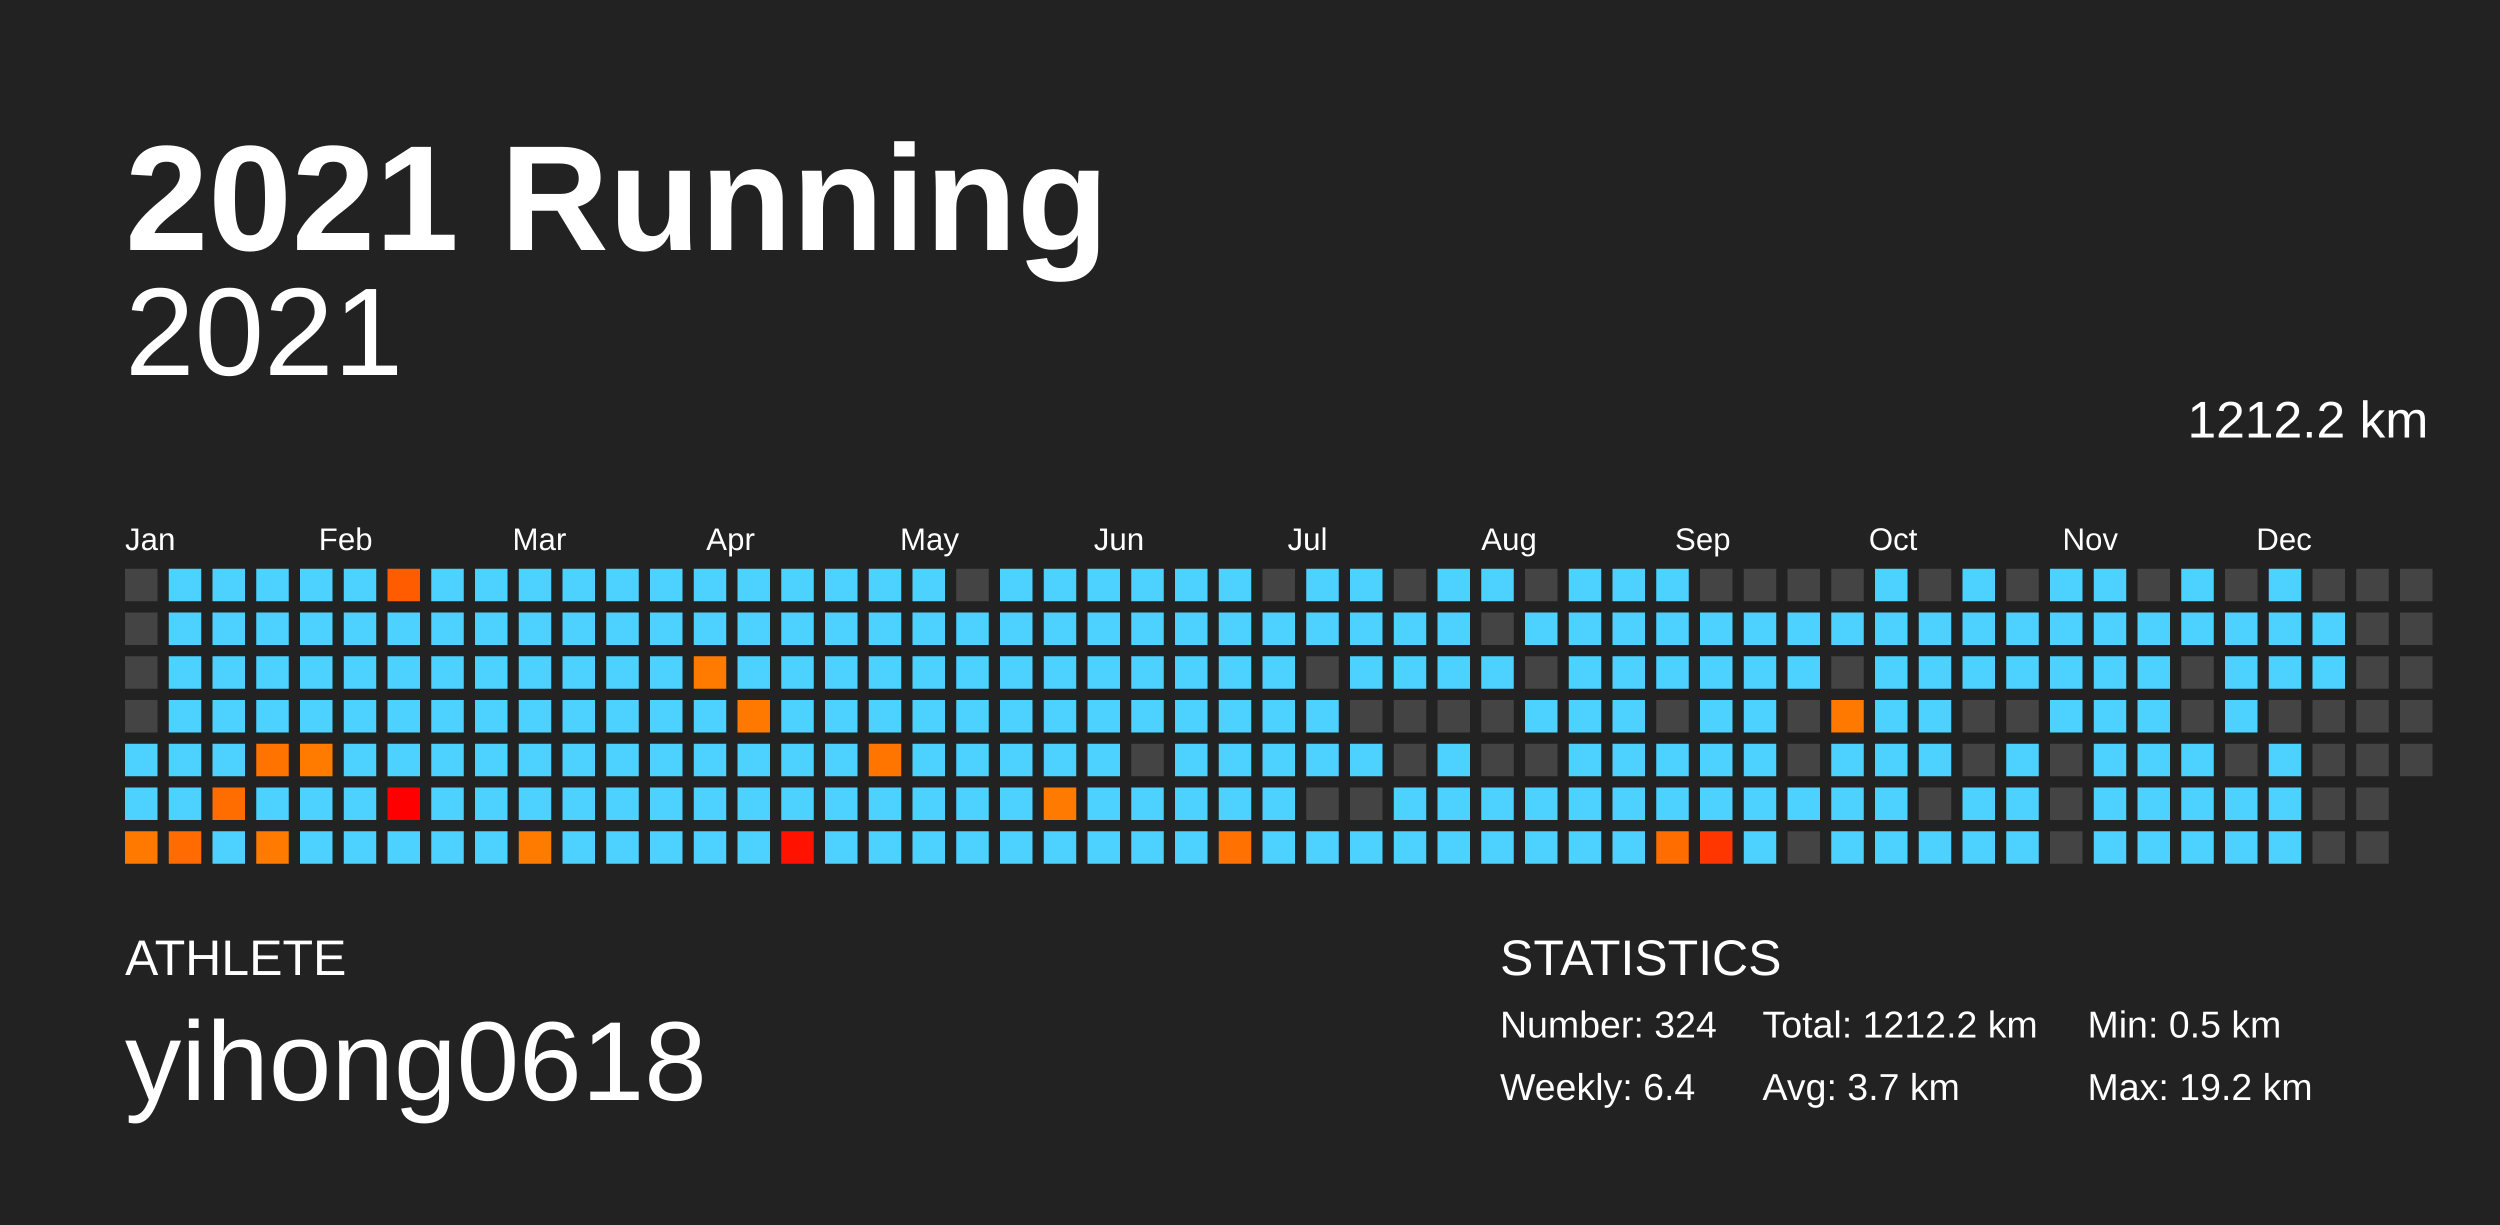
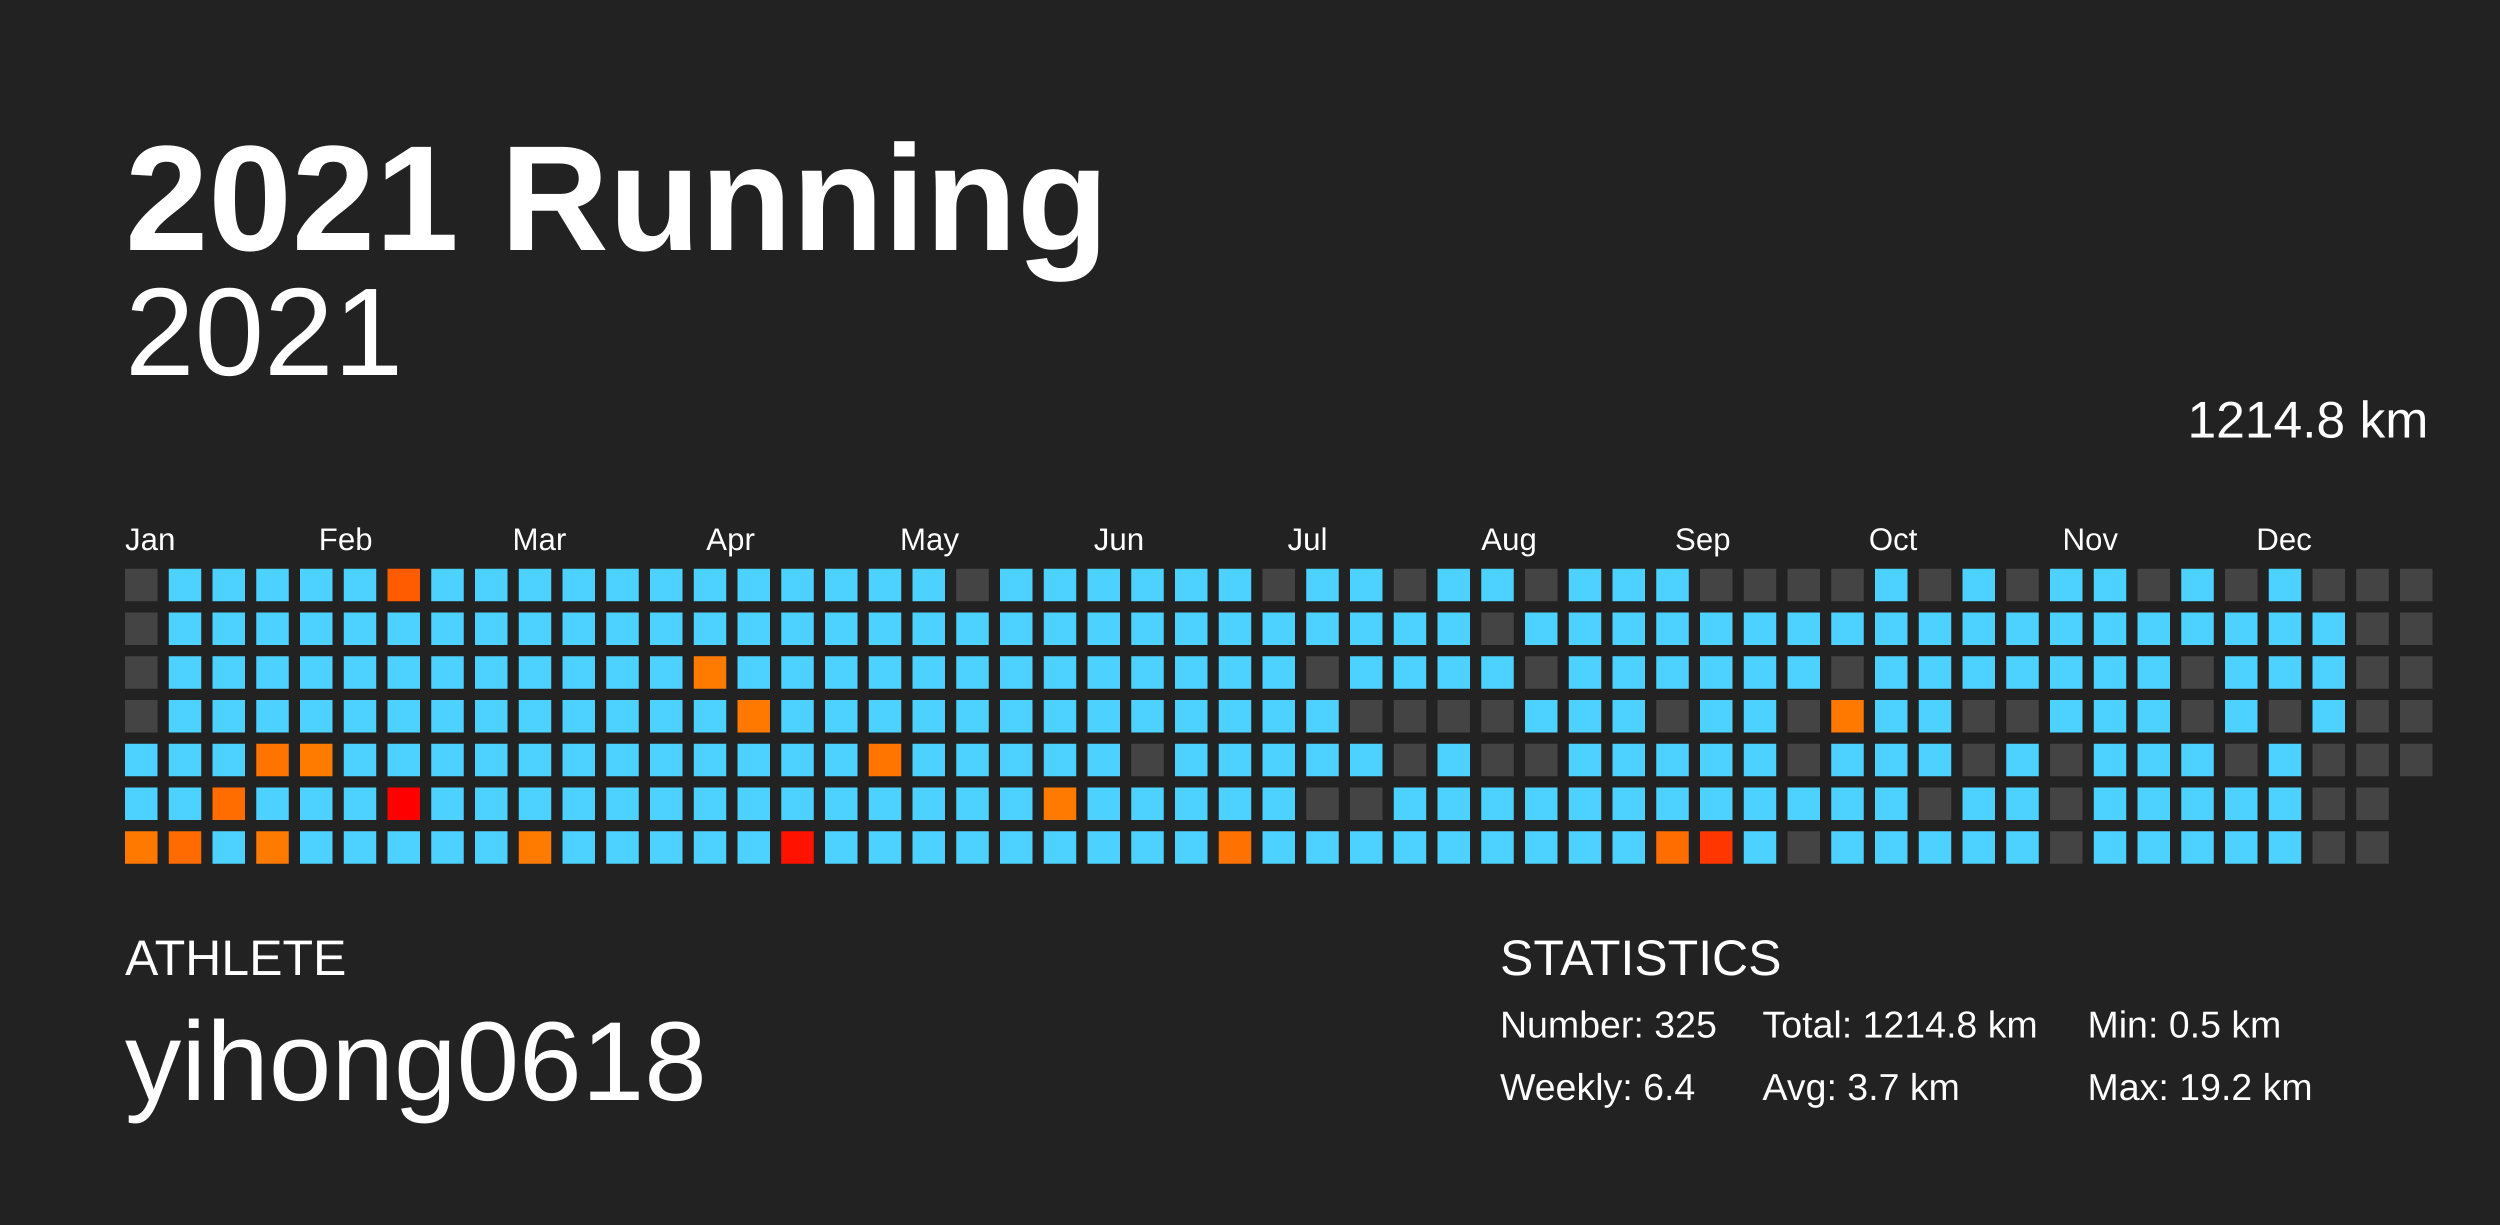
<svg xmlns="http://www.w3.org/2000/svg" baseProfile="full" height="98mm" version="1.1" viewBox="0,0,200,98" width="200mm">
  <defs />
  <rect fill="#222222" height="98" width="200" x="0" y="0" />
  <text fill="#FFFFFF" style="font-size:12px; font-family:Arial; font-weight:bold;" x="10" y="20">2021 Running</text>
  <text fill="#FFFFFF" style="font-size:4px; font-family:Arial" x="10" y="78">ATHLETE</text>
  <text fill="#FFFFFF" style="font-size:9px; font-family:Arial" x="10" y="88">yihong0618</text>
  <text fill="#FFFFFF" style="font-size:4px; font-family:Arial" x="120" y="78">STATISTICS</text>
-   <text fill="#FFFFFF" style="font-size:3px; font-family:Arial" x="120" y="83">Number: 324</text>
+   <text fill="#FFFFFF" style="font-size:3px; font-family:Arial" x="120" y="83">Number: 325</text>
  <text fill="#FFFFFF" style="font-size:3px; font-family:Arial" x="120" y="88">Weekly: 6.4</text>
-   <text fill="#FFFFFF" style="font-size:3px; font-family:Arial" x="141" y="83">Total: 1212.2 km</text>
+   <text fill="#FFFFFF" style="font-size:3px; font-family:Arial" x="141" y="83">Total: 1214.8 km</text>
  <text fill="#FFFFFF" style="font-size:3px; font-family:Arial" x="141" y="88">Avg: 3.7 km</text>
  <text fill="#FFFFFF" style="font-size:3px; font-family:Arial" x="167" y="83">Min: 0.5 km</text>
  <text fill="#FFFFFF" style="font-size:3px; font-family:Arial" x="167" y="88">Max: 19.2 km</text>
  <text alignment-baseline="hanging" fill="#FFFFFF" style="font-size:10.0px; font-family:Arial;" x="10" y="30">2021</text>
-   <text alignment-baseline="hanging" fill="#FFFFFF" style="font-size:4.125px; font-family:Arial;" x="175" y="35">1212.2 km</text>
+   <text alignment-baseline="hanging" fill="#FFFFFF" style="font-size:4.125px; font-family:Arial;" x="175" y="35">1214.8 km</text>
  <text fill="#FFFFFF" style="font-size:2.5px; font-family:Arial" x="10.0" y="44">Jan</text>
  <text fill="#FFFFFF" style="font-size:2.5px; font-family:Arial" x="25.5" y="44">Feb</text>
  <text fill="#FFFFFF" style="font-size:2.5px; font-family:Arial" x="41.0" y="44">Mar</text>
  <text fill="#FFFFFF" style="font-size:2.5px; font-family:Arial" x="56.5" y="44">Apr</text>
  <text fill="#FFFFFF" style="font-size:2.5px; font-family:Arial" x="72.0" y="44">May</text>
  <text fill="#FFFFFF" style="font-size:2.5px; font-family:Arial" x="87.5" y="44">Jun</text>
  <text fill="#FFFFFF" style="font-size:2.5px; font-family:Arial" x="103.0" y="44">Jul</text>
  <text fill="#FFFFFF" style="font-size:2.5px; font-family:Arial" x="118.5" y="44">Aug</text>
  <text fill="#FFFFFF" style="font-size:2.5px; font-family:Arial" x="134.0" y="44">Sep</text>
  <text fill="#FFFFFF" style="font-size:2.5px; font-family:Arial" x="149.5" y="44">Oct</text>
  <text fill="#FFFFFF" style="font-size:2.5px; font-family:Arial" x="165.0" y="44">Nov</text>
  <text fill="#FFFFFF" style="font-size:2.5px; font-family:Arial" x="180.5" y="44">Dec</text>
  <rect fill="#444444" height="2.6" width="2.6" x="10.0" y="45.5" />
  <rect fill="#444444" height="2.6" width="2.6" x="10.0" y="49.0" />
  <rect fill="#444444" height="2.6" width="2.6" x="10.0" y="52.5" />
  <rect fill="#444444" height="2.6" width="2.6" x="10.0" y="56.0" />
  <rect fill="#4dd2ff" height="2.6" width="2.6" x="10.0" y="59.5" />
  <rect fill="#4dd2ff" height="2.6" width="2.6" x="10.0" y="63.0" />
  <rect fill="#ff7900" height="2.6" width="2.6" x="10.0" y="66.5" />
  <rect fill="#4dd2ff" height="2.6" width="2.6" x="13.5" y="45.5" />
  <rect fill="#4dd2ff" height="2.6" width="2.6" x="13.5" y="49.0" />
  <rect fill="#4dd2ff" height="2.6" width="2.6" x="13.5" y="52.5" />
  <rect fill="#4dd2ff" height="2.6" width="2.6" x="13.5" y="56.0" />
  <rect fill="#4dd2ff" height="2.6" width="2.6" x="13.5" y="59.5" />
  <rect fill="#4dd2ff" height="2.6" width="2.6" x="13.5" y="63.0" />
  <rect fill="#ff6b00" height="2.6" width="2.6" x="13.5" y="66.5" />
  <rect fill="#4dd2ff" height="2.6" width="2.6" x="17.0" y="45.5" />
  <rect fill="#4dd2ff" height="2.6" width="2.6" x="17.0" y="49.0" />
  <rect fill="#4dd2ff" height="2.6" width="2.6" x="17.0" y="52.5" />
  <rect fill="#4dd2ff" height="2.6" width="2.6" x="17.0" y="56.0" />
  <rect fill="#4dd2ff" height="2.6" width="2.6" x="17.0" y="59.5" />
  <rect fill="#ff6d00" height="2.6" width="2.6" x="17.0" y="63.0" />
  <rect fill="#4dd2ff" height="2.6" width="2.6" x="17.0" y="66.5" />
  <rect fill="#4dd2ff" height="2.6" width="2.6" x="20.5" y="45.5" />
  <rect fill="#4dd2ff" height="2.6" width="2.6" x="20.5" y="49.0" />
  <rect fill="#4dd2ff" height="2.6" width="2.6" x="20.5" y="52.5" />
  <rect fill="#4dd2ff" height="2.6" width="2.6" x="20.5" y="56.0" />
  <rect fill="#ff7300" height="2.6" width="2.6" x="20.5" y="59.5" />
  <rect fill="#4dd2ff" height="2.6" width="2.6" x="20.5" y="63.0" />
  <rect fill="#ff7a00" height="2.6" width="2.6" x="20.5" y="66.5" />
  <rect fill="#4dd2ff" height="2.6" width="2.6" x="24.0" y="45.5" />
  <rect fill="#4dd2ff" height="2.6" width="2.6" x="24.0" y="49.0" />
  <rect fill="#4dd2ff" height="2.6" width="2.6" x="24.0" y="52.5" />
  <rect fill="#4dd2ff" height="2.6" width="2.6" x="24.0" y="56.0" />
  <rect fill="#ff7b00" height="2.6" width="2.6" x="24.0" y="59.5" />
  <rect fill="#4dd2ff" height="2.6" width="2.6" x="24.0" y="63.0" />
  <rect fill="#4dd2ff" height="2.6" width="2.6" x="24.0" y="66.5" />
  <rect fill="#4dd2ff" height="2.6" width="2.6" x="27.5" y="45.5" />
  <rect fill="#4dd2ff" height="2.6" width="2.6" x="27.5" y="49.0" />
  <rect fill="#4dd2ff" height="2.6" width="2.6" x="27.5" y="52.5" />
  <rect fill="#4dd2ff" height="2.6" width="2.6" x="27.5" y="56.0" />
  <rect fill="#4dd2ff" height="2.6" width="2.6" x="27.5" y="59.5" />
  <rect fill="#4dd2ff" height="2.6" width="2.6" x="27.5" y="63.0" />
  <rect fill="#4dd2ff" height="2.6" width="2.6" x="27.5" y="66.5" />
  <rect fill="#ff5c00" height="2.6" width="2.6" x="31.0" y="45.5" />
  <rect fill="#4dd2ff" height="2.6" width="2.6" x="31.0" y="49.0" />
  <rect fill="#4dd2ff" height="2.6" width="2.6" x="31.0" y="52.5" />
  <rect fill="#4dd2ff" height="2.6" width="2.6" x="31.0" y="56.0" />
  <rect fill="#4dd2ff" height="2.6" width="2.6" x="31.0" y="59.5" />
  <rect fill="#ff0000" height="2.6" width="2.6" x="31.0" y="63.0" />
  <rect fill="#4dd2ff" height="2.6" width="2.6" x="31.0" y="66.5" />
  <rect fill="#4dd2ff" height="2.6" width="2.6" x="34.5" y="45.5" />
  <rect fill="#4dd2ff" height="2.6" width="2.6" x="34.5" y="49.0" />
  <rect fill="#4dd2ff" height="2.6" width="2.6" x="34.5" y="52.5" />
  <rect fill="#4dd2ff" height="2.6" width="2.6" x="34.5" y="56.0" />
  <rect fill="#4dd2ff" height="2.6" width="2.6" x="34.5" y="59.5" />
  <rect fill="#4dd2ff" height="2.6" width="2.6" x="34.5" y="63.0" />
  <rect fill="#4dd2ff" height="2.6" width="2.6" x="34.5" y="66.5" />
  <rect fill="#4dd2ff" height="2.6" width="2.6" x="38.0" y="45.5" />
  <rect fill="#4dd2ff" height="2.6" width="2.6" x="38.0" y="49.0" />
  <rect fill="#4dd2ff" height="2.6" width="2.6" x="38.0" y="52.5" />
  <rect fill="#4dd2ff" height="2.6" width="2.6" x="38.0" y="56.0" />
  <rect fill="#4dd2ff" height="2.6" width="2.6" x="38.0" y="59.5" />
  <rect fill="#4dd2ff" height="2.6" width="2.6" x="38.0" y="63.0" />
  <rect fill="#4dd2ff" height="2.6" width="2.6" x="38.0" y="66.5" />
  <rect fill="#4dd2ff" height="2.6" width="2.6" x="41.5" y="45.5" />
  <rect fill="#4dd2ff" height="2.6" width="2.6" x="41.5" y="49.0" />
  <rect fill="#4dd2ff" height="2.6" width="2.6" x="41.5" y="52.5" />
  <rect fill="#4dd2ff" height="2.6" width="2.6" x="41.5" y="56.0" />
  <rect fill="#4dd2ff" height="2.6" width="2.6" x="41.5" y="59.5" />
  <rect fill="#4dd2ff" height="2.6" width="2.6" x="41.5" y="63.0" />
  <rect fill="#ff7b00" height="2.6" width="2.6" x="41.5" y="66.5" />
  <rect fill="#4dd2ff" height="2.6" width="2.6" x="45.0" y="45.5" />
  <rect fill="#4dd2ff" height="2.6" width="2.6" x="45.0" y="49.0" />
  <rect fill="#4dd2ff" height="2.6" width="2.6" x="45.0" y="52.5" />
  <rect fill="#4dd2ff" height="2.6" width="2.6" x="45.0" y="56.0" />
  <rect fill="#4dd2ff" height="2.6" width="2.6" x="45.0" y="59.5" />
  <rect fill="#4dd2ff" height="2.6" width="2.6" x="45.0" y="63.0" />
  <rect fill="#4dd2ff" height="2.6" width="2.6" x="45.0" y="66.5" />
  <rect fill="#4dd2ff" height="2.6" width="2.6" x="48.5" y="45.5" />
  <rect fill="#4dd2ff" height="2.6" width="2.6" x="48.5" y="49.0" />
  <rect fill="#4dd2ff" height="2.6" width="2.6" x="48.5" y="52.5" />
  <rect fill="#4dd2ff" height="2.6" width="2.6" x="48.5" y="56.0" />
  <rect fill="#4dd2ff" height="2.6" width="2.6" x="48.5" y="59.5" />
  <rect fill="#4dd2ff" height="2.6" width="2.6" x="48.5" y="63.0" />
  <rect fill="#4dd2ff" height="2.6" width="2.6" x="48.5" y="66.5" />
  <rect fill="#4dd2ff" height="2.6" width="2.6" x="52.0" y="45.5" />
  <rect fill="#4dd2ff" height="2.6" width="2.6" x="52.0" y="49.0" />
  <rect fill="#4dd2ff" height="2.6" width="2.6" x="52.0" y="52.5" />
  <rect fill="#4dd2ff" height="2.6" width="2.6" x="52.0" y="56.0" />
  <rect fill="#4dd2ff" height="2.6" width="2.6" x="52.0" y="59.5" />
  <rect fill="#4dd2ff" height="2.6" width="2.6" x="52.0" y="63.0" />
  <rect fill="#4dd2ff" height="2.6" width="2.6" x="52.0" y="66.5" />
  <rect fill="#4dd2ff" height="2.6" width="2.6" x="55.5" y="45.5" />
  <rect fill="#4dd2ff" height="2.6" width="2.6" x="55.5" y="49.0" />
  <rect fill="#ff7b00" height="2.6" width="2.6" x="55.5" y="52.5" />
  <rect fill="#4dd2ff" height="2.6" width="2.6" x="55.5" y="56.0" />
  <rect fill="#4dd2ff" height="2.6" width="2.6" x="55.5" y="59.5" />
  <rect fill="#4dd2ff" height="2.6" width="2.6" x="55.5" y="63.0" />
  <rect fill="#4dd2ff" height="2.6" width="2.6" x="55.5" y="66.5" />
  <rect fill="#4dd2ff" height="2.6" width="2.6" x="59.0" y="45.5" />
  <rect fill="#4dd2ff" height="2.6" width="2.6" x="59.0" y="49.0" />
  <rect fill="#4dd2ff" height="2.6" width="2.6" x="59.0" y="52.5" />
  <rect fill="#ff7900" height="2.6" width="2.6" x="59.0" y="56.0" />
  <rect fill="#4dd2ff" height="2.6" width="2.6" x="59.0" y="59.5" />
  <rect fill="#4dd2ff" height="2.6" width="2.6" x="59.0" y="63.0" />
  <rect fill="#4dd2ff" height="2.6" width="2.6" x="59.0" y="66.5" />
  <rect fill="#4dd2ff" height="2.6" width="2.6" x="62.5" y="45.5" />
  <rect fill="#4dd2ff" height="2.6" width="2.6" x="62.5" y="49.0" />
  <rect fill="#4dd2ff" height="2.6" width="2.6" x="62.5" y="52.5" />
  <rect fill="#4dd2ff" height="2.6" width="2.6" x="62.5" y="56.0" />
  <rect fill="#4dd2ff" height="2.6" width="2.6" x="62.5" y="59.5" />
  <rect fill="#4dd2ff" height="2.6" width="2.6" x="62.5" y="63.0" />
  <rect fill="#ff1300" height="2.6" width="2.6" x="62.5" y="66.5" />
  <rect fill="#4dd2ff" height="2.6" width="2.6" x="66.0" y="45.5" />
  <rect fill="#4dd2ff" height="2.6" width="2.6" x="66.0" y="49.0" />
  <rect fill="#4dd2ff" height="2.6" width="2.6" x="66.0" y="52.5" />
  <rect fill="#4dd2ff" height="2.6" width="2.6" x="66.0" y="56.0" />
  <rect fill="#4dd2ff" height="2.6" width="2.6" x="66.0" y="59.5" />
  <rect fill="#4dd2ff" height="2.6" width="2.6" x="66.0" y="63.0" />
  <rect fill="#4dd2ff" height="2.6" width="2.6" x="66.0" y="66.5" />
  <rect fill="#4dd2ff" height="2.6" width="2.6" x="69.5" y="45.5" />
  <rect fill="#4dd2ff" height="2.6" width="2.6" x="69.5" y="49.0" />
  <rect fill="#4dd2ff" height="2.6" width="2.6" x="69.5" y="52.5" />
  <rect fill="#4dd2ff" height="2.6" width="2.6" x="69.5" y="56.0" />
  <rect fill="#ff7500" height="2.6" width="2.6" x="69.5" y="59.5" />
  <rect fill="#4dd2ff" height="2.6" width="2.6" x="69.5" y="63.0" />
  <rect fill="#4dd2ff" height="2.6" width="2.6" x="69.5" y="66.5" />
  <rect fill="#4dd2ff" height="2.6" width="2.6" x="73.0" y="45.5" />
  <rect fill="#4dd2ff" height="2.6" width="2.6" x="73.0" y="49.0" />
  <rect fill="#4dd2ff" height="2.6" width="2.6" x="73.0" y="52.5" />
  <rect fill="#4dd2ff" height="2.6" width="2.6" x="73.0" y="56.0" />
  <rect fill="#4dd2ff" height="2.6" width="2.6" x="73.0" y="59.5" />
  <rect fill="#4dd2ff" height="2.6" width="2.6" x="73.0" y="63.0" />
  <rect fill="#4dd2ff" height="2.6" width="2.6" x="73.0" y="66.5" />
  <rect fill="#444444" height="2.6" width="2.6" x="76.5" y="45.5" />
  <rect fill="#4dd2ff" height="2.6" width="2.6" x="76.5" y="49.0" />
  <rect fill="#4dd2ff" height="2.6" width="2.6" x="76.5" y="52.5" />
  <rect fill="#4dd2ff" height="2.6" width="2.6" x="76.5" y="56.0" />
  <rect fill="#4dd2ff" height="2.6" width="2.6" x="76.5" y="59.5" />
  <rect fill="#4dd2ff" height="2.6" width="2.6" x="76.5" y="63.0" />
  <rect fill="#4dd2ff" height="2.6" width="2.6" x="76.5" y="66.5" />
  <rect fill="#4dd2ff" height="2.6" width="2.6" x="80.0" y="45.5" />
  <rect fill="#4dd2ff" height="2.6" width="2.6" x="80.0" y="49.0" />
  <rect fill="#4dd2ff" height="2.6" width="2.6" x="80.0" y="52.5" />
  <rect fill="#4dd2ff" height="2.6" width="2.6" x="80.0" y="56.0" />
  <rect fill="#4dd2ff" height="2.6" width="2.6" x="80.0" y="59.5" />
  <rect fill="#4dd2ff" height="2.6" width="2.6" x="80.0" y="63.0" />
  <rect fill="#4dd2ff" height="2.6" width="2.6" x="80.0" y="66.5" />
  <rect fill="#4dd2ff" height="2.6" width="2.6" x="83.5" y="45.5" />
  <rect fill="#4dd2ff" height="2.6" width="2.6" x="83.5" y="49.0" />
  <rect fill="#4dd2ff" height="2.6" width="2.6" x="83.5" y="52.5" />
  <rect fill="#4dd2ff" height="2.6" width="2.6" x="83.5" y="56.0" />
  <rect fill="#4dd2ff" height="2.6" width="2.6" x="83.5" y="59.5" />
  <rect fill="#ff7a00" height="2.6" width="2.6" x="83.5" y="63.0" />
  <rect fill="#4dd2ff" height="2.6" width="2.6" x="83.5" y="66.5" />
  <rect fill="#4dd2ff" height="2.6" width="2.6" x="87.0" y="45.5" />
  <rect fill="#4dd2ff" height="2.6" width="2.6" x="87.0" y="49.0" />
  <rect fill="#4dd2ff" height="2.6" width="2.6" x="87.0" y="52.5" />
  <rect fill="#4dd2ff" height="2.6" width="2.6" x="87.0" y="56.0" />
  <rect fill="#4dd2ff" height="2.6" width="2.6" x="87.0" y="59.5" />
  <rect fill="#4dd2ff" height="2.6" width="2.6" x="87.0" y="63.0" />
  <rect fill="#4dd2ff" height="2.6" width="2.6" x="87.0" y="66.5" />
  <rect fill="#4dd2ff" height="2.6" width="2.6" x="90.5" y="45.5" />
  <rect fill="#4dd2ff" height="2.6" width="2.6" x="90.5" y="49.0" />
  <rect fill="#4dd2ff" height="2.6" width="2.6" x="90.5" y="52.5" />
  <rect fill="#4dd2ff" height="2.6" width="2.6" x="90.5" y="56.0" />
  <rect fill="#444444" height="2.6" width="2.6" x="90.5" y="59.5" />
  <rect fill="#4dd2ff" height="2.6" width="2.6" x="90.5" y="63.0" />
  <rect fill="#4dd2ff" height="2.6" width="2.6" x="90.5" y="66.5" />
  <rect fill="#4dd2ff" height="2.6" width="2.6" x="94.0" y="45.5" />
  <rect fill="#4dd2ff" height="2.6" width="2.6" x="94.0" y="49.0" />
  <rect fill="#4dd2ff" height="2.6" width="2.6" x="94.0" y="52.5" />
  <rect fill="#4dd2ff" height="2.6" width="2.6" x="94.0" y="56.0" />
  <rect fill="#4dd2ff" height="2.6" width="2.6" x="94.0" y="59.5" />
  <rect fill="#4dd2ff" height="2.6" width="2.6" x="94.0" y="63.0" />
  <rect fill="#4dd2ff" height="2.6" width="2.6" x="94.0" y="66.5" />
  <rect fill="#4dd2ff" height="2.6" width="2.6" x="97.5" y="45.5" />
  <rect fill="#4dd2ff" height="2.6" width="2.6" x="97.5" y="49.0" />
  <rect fill="#4dd2ff" height="2.6" width="2.6" x="97.5" y="52.5" />
  <rect fill="#4dd2ff" height="2.6" width="2.6" x="97.5" y="56.0" />
  <rect fill="#4dd2ff" height="2.6" width="2.6" x="97.5" y="59.5" />
  <rect fill="#4dd2ff" height="2.6" width="2.6" x="97.5" y="63.0" />
  <rect fill="#ff7100" height="2.6" width="2.6" x="97.5" y="66.5" />
  <rect fill="#444444" height="2.6" width="2.6" x="101.0" y="45.5" />
  <rect fill="#4dd2ff" height="2.6" width="2.6" x="101.0" y="49.0" />
  <rect fill="#4dd2ff" height="2.6" width="2.6" x="101.0" y="52.5" />
  <rect fill="#4dd2ff" height="2.6" width="2.6" x="101.0" y="56.0" />
  <rect fill="#4dd2ff" height="2.6" width="2.6" x="101.0" y="59.5" />
  <rect fill="#4dd2ff" height="2.6" width="2.6" x="101.0" y="63.0" />
  <rect fill="#4dd2ff" height="2.6" width="2.6" x="101.0" y="66.5" />
  <rect fill="#4dd2ff" height="2.6" width="2.6" x="104.5" y="45.5" />
  <rect fill="#4dd2ff" height="2.6" width="2.6" x="104.5" y="49.0" />
  <rect fill="#444444" height="2.6" width="2.6" x="104.5" y="52.5" />
  <rect fill="#4dd2ff" height="2.6" width="2.6" x="104.5" y="56.0" />
  <rect fill="#4dd2ff" height="2.6" width="2.6" x="104.5" y="59.5" />
  <rect fill="#444444" height="2.6" width="2.6" x="104.5" y="63.0" />
  <rect fill="#4dd2ff" height="2.6" width="2.6" x="104.5" y="66.5" />
  <rect fill="#4dd2ff" height="2.6" width="2.6" x="108.0" y="45.5" />
  <rect fill="#4dd2ff" height="2.6" width="2.6" x="108.0" y="49.0" />
  <rect fill="#4dd2ff" height="2.6" width="2.6" x="108.0" y="52.5" />
  <rect fill="#444444" height="2.6" width="2.6" x="108.0" y="56.0" />
  <rect fill="#4dd2ff" height="2.6" width="2.6" x="108.0" y="59.5" />
  <rect fill="#444444" height="2.6" width="2.6" x="108.0" y="63.0" />
  <rect fill="#4dd2ff" height="2.6" width="2.6" x="108.0" y="66.5" />
  <rect fill="#444444" height="2.6" width="2.6" x="111.5" y="45.5" />
  <rect fill="#4dd2ff" height="2.6" width="2.6" x="111.5" y="49.0" />
  <rect fill="#4dd2ff" height="2.6" width="2.6" x="111.5" y="52.5" />
  <rect fill="#444444" height="2.6" width="2.6" x="111.5" y="56.0" />
  <rect fill="#444444" height="2.6" width="2.6" x="111.5" y="59.5" />
  <rect fill="#4dd2ff" height="2.6" width="2.6" x="111.5" y="63.0" />
  <rect fill="#4dd2ff" height="2.6" width="2.6" x="111.5" y="66.5" />
  <rect fill="#4dd2ff" height="2.6" width="2.6" x="115.0" y="45.5" />
  <rect fill="#4dd2ff" height="2.6" width="2.6" x="115.0" y="49.0" />
  <rect fill="#4dd2ff" height="2.6" width="2.6" x="115.0" y="52.5" />
  <rect fill="#444444" height="2.6" width="2.6" x="115.0" y="56.0" />
  <rect fill="#4dd2ff" height="2.6" width="2.6" x="115.0" y="59.5" />
  <rect fill="#4dd2ff" height="2.6" width="2.6" x="115.0" y="63.0" />
  <rect fill="#4dd2ff" height="2.6" width="2.6" x="115.0" y="66.5" />
  <rect fill="#4dd2ff" height="2.6" width="2.6" x="118.5" y="45.5" />
  <rect fill="#444444" height="2.6" width="2.6" x="118.5" y="49.0" />
  <rect fill="#4dd2ff" height="2.6" width="2.6" x="118.5" y="52.5" />
  <rect fill="#444444" height="2.6" width="2.6" x="118.5" y="56.0" />
  <rect fill="#444444" height="2.6" width="2.6" x="118.5" y="59.5" />
  <rect fill="#4dd2ff" height="2.6" width="2.6" x="118.5" y="63.0" />
  <rect fill="#4dd2ff" height="2.6" width="2.6" x="118.5" y="66.5" />
  <rect fill="#444444" height="2.6" width="2.6" x="122.0" y="45.5" />
  <rect fill="#4dd2ff" height="2.6" width="2.6" x="122.0" y="49.0" />
  <rect fill="#444444" height="2.6" width="2.6" x="122.0" y="52.5" />
  <rect fill="#4dd2ff" height="2.6" width="2.6" x="122.0" y="56.0" />
  <rect fill="#444444" height="2.6" width="2.6" x="122.0" y="59.5" />
  <rect fill="#4dd2ff" height="2.6" width="2.6" x="122.0" y="63.0" />
  <rect fill="#4dd2ff" height="2.6" width="2.6" x="122.0" y="66.5" />
  <rect fill="#4dd2ff" height="2.6" width="2.6" x="125.5" y="45.5" />
  <rect fill="#4dd2ff" height="2.6" width="2.6" x="125.5" y="49.0" />
  <rect fill="#4dd2ff" height="2.6" width="2.6" x="125.5" y="52.5" />
  <rect fill="#4dd2ff" height="2.6" width="2.6" x="125.5" y="56.0" />
  <rect fill="#4dd2ff" height="2.6" width="2.6" x="125.5" y="59.5" />
  <rect fill="#4dd2ff" height="2.6" width="2.6" x="125.5" y="63.0" />
  <rect fill="#4dd2ff" height="2.6" width="2.6" x="125.5" y="66.5" />
  <rect fill="#4dd2ff" height="2.6" width="2.6" x="129.0" y="45.5" />
  <rect fill="#4dd2ff" height="2.6" width="2.6" x="129.0" y="49.0" />
  <rect fill="#4dd2ff" height="2.6" width="2.6" x="129.0" y="52.5" />
  <rect fill="#4dd2ff" height="2.6" width="2.6" x="129.0" y="56.0" />
  <rect fill="#4dd2ff" height="2.6" width="2.6" x="129.0" y="59.5" />
  <rect fill="#4dd2ff" height="2.6" width="2.6" x="129.0" y="63.0" />
  <rect fill="#4dd2ff" height="2.6" width="2.6" x="129.0" y="66.5" />
  <rect fill="#4dd2ff" height="2.6" width="2.6" x="132.5" y="45.5" />
  <rect fill="#4dd2ff" height="2.6" width="2.6" x="132.5" y="49.0" />
  <rect fill="#4dd2ff" height="2.6" width="2.6" x="132.5" y="52.5" />
  <rect fill="#444444" height="2.6" width="2.6" x="132.5" y="56.0" />
  <rect fill="#4dd2ff" height="2.6" width="2.6" x="132.5" y="59.5" />
  <rect fill="#4dd2ff" height="2.6" width="2.6" x="132.5" y="63.0" />
  <rect fill="#ff6c00" height="2.6" width="2.6" x="132.5" y="66.5" />
  <rect fill="#444444" height="2.6" width="2.6" x="136.0" y="45.5" />
  <rect fill="#4dd2ff" height="2.6" width="2.6" x="136.0" y="49.0" />
  <rect fill="#4dd2ff" height="2.6" width="2.6" x="136.0" y="52.5" />
  <rect fill="#4dd2ff" height="2.6" width="2.6" x="136.0" y="56.0" />
  <rect fill="#4dd2ff" height="2.6" width="2.6" x="136.0" y="59.5" />
  <rect fill="#4dd2ff" height="2.6" width="2.6" x="136.0" y="63.0" />
  <rect fill="#ff3600" height="2.6" width="2.6" x="136.0" y="66.5" />
  <rect fill="#444444" height="2.6" width="2.6" x="139.5" y="45.5" />
  <rect fill="#4dd2ff" height="2.6" width="2.6" x="139.5" y="49.0" />
  <rect fill="#4dd2ff" height="2.6" width="2.6" x="139.5" y="52.5" />
  <rect fill="#4dd2ff" height="2.6" width="2.6" x="139.5" y="56.0" />
  <rect fill="#4dd2ff" height="2.6" width="2.6" x="139.5" y="59.5" />
  <rect fill="#4dd2ff" height="2.6" width="2.6" x="139.5" y="63.0" />
  <rect fill="#4dd2ff" height="2.6" width="2.6" x="139.5" y="66.5" />
  <rect fill="#444444" height="2.6" width="2.6" x="143.0" y="45.5" />
  <rect fill="#4dd2ff" height="2.6" width="2.6" x="143.0" y="49.0" />
  <rect fill="#4dd2ff" height="2.6" width="2.6" x="143.0" y="52.5" />
  <rect fill="#444444" height="2.6" width="2.6" x="143.0" y="56.0" />
  <rect fill="#444444" height="2.6" width="2.6" x="143.0" y="59.5" />
  <rect fill="#4dd2ff" height="2.6" width="2.6" x="143.0" y="63.0" />
  <rect fill="#444444" height="2.6" width="2.6" x="143.0" y="66.5" />
  <rect fill="#444444" height="2.6" width="2.6" x="146.5" y="45.5" />
  <rect fill="#4dd2ff" height="2.6" width="2.6" x="146.5" y="49.0" />
  <rect fill="#444444" height="2.6" width="2.6" x="146.5" y="52.5" />
  <rect fill="#ff7800" height="2.6" width="2.6" x="146.5" y="56.0" />
  <rect fill="#4dd2ff" height="2.6" width="2.6" x="146.5" y="59.5" />
  <rect fill="#4dd2ff" height="2.6" width="2.6" x="146.5" y="63.0" />
  <rect fill="#4dd2ff" height="2.6" width="2.6" x="146.5" y="66.5" />
  <rect fill="#4dd2ff" height="2.6" width="2.6" x="150.0" y="45.5" />
  <rect fill="#4dd2ff" height="2.6" width="2.6" x="150.0" y="49.0" />
  <rect fill="#4dd2ff" height="2.6" width="2.6" x="150.0" y="52.5" />
  <rect fill="#4dd2ff" height="2.6" width="2.6" x="150.0" y="56.0" />
  <rect fill="#4dd2ff" height="2.6" width="2.6" x="150.0" y="59.5" />
  <rect fill="#4dd2ff" height="2.6" width="2.6" x="150.0" y="63.0" />
  <rect fill="#4dd2ff" height="2.6" width="2.6" x="150.0" y="66.5" />
  <rect fill="#444444" height="2.6" width="2.6" x="153.5" y="45.5" />
  <rect fill="#4dd2ff" height="2.6" width="2.6" x="153.5" y="49.0" />
  <rect fill="#4dd2ff" height="2.6" width="2.6" x="153.5" y="52.5" />
  <rect fill="#4dd2ff" height="2.6" width="2.6" x="153.5" y="56.0" />
  <rect fill="#4dd2ff" height="2.6" width="2.6" x="153.5" y="59.5" />
  <rect fill="#444444" height="2.6" width="2.6" x="153.5" y="63.0" />
  <rect fill="#4dd2ff" height="2.6" width="2.6" x="153.5" y="66.5" />
  <rect fill="#4dd2ff" height="2.6" width="2.6" x="157.0" y="45.5" />
  <rect fill="#4dd2ff" height="2.6" width="2.6" x="157.0" y="49.0" />
  <rect fill="#4dd2ff" height="2.6" width="2.6" x="157.0" y="52.5" />
  <rect fill="#444444" height="2.6" width="2.6" x="157.0" y="56.0" />
  <rect fill="#444444" height="2.6" width="2.6" x="157.0" y="59.5" />
  <rect fill="#4dd2ff" height="2.6" width="2.6" x="157.0" y="63.0" />
  <rect fill="#4dd2ff" height="2.6" width="2.6" x="157.0" y="66.5" />
  <rect fill="#444444" height="2.6" width="2.6" x="160.5" y="45.5" />
  <rect fill="#4dd2ff" height="2.6" width="2.6" x="160.5" y="49.0" />
  <rect fill="#4dd2ff" height="2.6" width="2.6" x="160.5" y="52.5" />
  <rect fill="#444444" height="2.6" width="2.6" x="160.5" y="56.0" />
  <rect fill="#4dd2ff" height="2.6" width="2.6" x="160.5" y="59.5" />
  <rect fill="#4dd2ff" height="2.6" width="2.6" x="160.5" y="63.0" />
  <rect fill="#4dd2ff" height="2.6" width="2.6" x="160.5" y="66.5" />
  <rect fill="#4dd2ff" height="2.6" width="2.6" x="164.0" y="45.5" />
  <rect fill="#4dd2ff" height="2.6" width="2.6" x="164.0" y="49.0" />
  <rect fill="#4dd2ff" height="2.6" width="2.6" x="164.0" y="52.5" />
  <rect fill="#4dd2ff" height="2.6" width="2.6" x="164.0" y="56.0" />
  <rect fill="#444444" height="2.6" width="2.6" x="164.0" y="59.5" />
  <rect fill="#444444" height="2.6" width="2.6" x="164.0" y="63.0" />
  <rect fill="#444444" height="2.6" width="2.6" x="164.0" y="66.5" />
  <rect fill="#4dd2ff" height="2.6" width="2.6" x="167.5" y="45.5" />
  <rect fill="#4dd2ff" height="2.6" width="2.6" x="167.5" y="49.0" />
  <rect fill="#4dd2ff" height="2.6" width="2.6" x="167.5" y="52.5" />
  <rect fill="#4dd2ff" height="2.6" width="2.6" x="167.5" y="56.0" />
  <rect fill="#4dd2ff" height="2.6" width="2.6" x="167.5" y="59.5" />
  <rect fill="#4dd2ff" height="2.6" width="2.6" x="167.5" y="63.0" />
  <rect fill="#4dd2ff" height="2.6" width="2.6" x="167.5" y="66.5" />
  <rect fill="#444444" height="2.6" width="2.6" x="171.0" y="45.5" />
  <rect fill="#4dd2ff" height="2.6" width="2.6" x="171.0" y="49.0" />
  <rect fill="#4dd2ff" height="2.6" width="2.6" x="171.0" y="52.5" />
  <rect fill="#4dd2ff" height="2.6" width="2.6" x="171.0" y="56.0" />
  <rect fill="#4dd2ff" height="2.6" width="2.6" x="171.0" y="59.5" />
  <rect fill="#4dd2ff" height="2.6" width="2.6" x="171.0" y="63.0" />
  <rect fill="#4dd2ff" height="2.6" width="2.6" x="171.0" y="66.5" />
  <rect fill="#4dd2ff" height="2.6" width="2.6" x="174.5" y="45.5" />
  <rect fill="#4dd2ff" height="2.6" width="2.6" x="174.5" y="49.0" />
  <rect fill="#444444" height="2.6" width="2.6" x="174.5" y="52.5" />
  <rect fill="#444444" height="2.6" width="2.6" x="174.5" y="56.0" />
  <rect fill="#4dd2ff" height="2.6" width="2.6" x="174.5" y="59.5" />
  <rect fill="#4dd2ff" height="2.6" width="2.6" x="174.5" y="63.0" />
  <rect fill="#4dd2ff" height="2.6" width="2.6" x="174.5" y="66.5" />
  <rect fill="#444444" height="2.6" width="2.6" x="178.0" y="45.5" />
  <rect fill="#4dd2ff" height="2.6" width="2.6" x="178.0" y="49.0" />
  <rect fill="#4dd2ff" height="2.6" width="2.6" x="178.0" y="52.5" />
  <rect fill="#4dd2ff" height="2.6" width="2.6" x="178.0" y="56.0" />
  <rect fill="#444444" height="2.6" width="2.6" x="178.0" y="59.5" />
  <rect fill="#4dd2ff" height="2.6" width="2.6" x="178.0" y="63.0" />
  <rect fill="#4dd2ff" height="2.6" width="2.6" x="178.0" y="66.5" />
  <rect fill="#4dd2ff" height="2.6" width="2.6" x="181.5" y="45.5" />
  <rect fill="#4dd2ff" height="2.6" width="2.6" x="181.5" y="49.0" />
  <rect fill="#4dd2ff" height="2.6" width="2.6" x="181.5" y="52.5" />
  <rect fill="#444444" height="2.6" width="2.6" x="181.5" y="56.0" />
  <rect fill="#4dd2ff" height="2.6" width="2.6" x="181.5" y="59.5" />
  <rect fill="#4dd2ff" height="2.6" width="2.6" x="181.5" y="63.0" />
  <rect fill="#4dd2ff" height="2.6" width="2.6" x="181.5" y="66.5" />
  <rect fill="#444444" height="2.6" width="2.6" x="185.0" y="45.5" />
  <rect fill="#4dd2ff" height="2.6" width="2.6" x="185.0" y="49.0" />
  <rect fill="#4dd2ff" height="2.6" width="2.6" x="185.0" y="52.5" />
-   <rect fill="#444444" height="2.6" width="2.6" x="185.0" y="56.0" />
+   <rect fill="#4dd2ff" height="2.6" width="2.6" x="185.0" y="56.0" />
  <rect fill="#444444" height="2.6" width="2.6" x="185.0" y="59.5" />
  <rect fill="#444444" height="2.6" width="2.6" x="185.0" y="63.0" />
  <rect fill="#444444" height="2.6" width="2.6" x="185.0" y="66.5" />
  <rect fill="#444444" height="2.6" width="2.6" x="188.5" y="45.5" />
  <rect fill="#444444" height="2.6" width="2.6" x="188.5" y="49.0" />
  <rect fill="#444444" height="2.6" width="2.6" x="188.5" y="52.5" />
  <rect fill="#444444" height="2.6" width="2.6" x="188.5" y="56.0" />
  <rect fill="#444444" height="2.6" width="2.6" x="188.5" y="59.5" />
  <rect fill="#444444" height="2.6" width="2.6" x="188.5" y="63.0" />
  <rect fill="#444444" height="2.6" width="2.6" x="188.5" y="66.5" />
  <rect fill="#444444" height="2.6" width="2.6" x="192.0" y="45.5" />
  <rect fill="#444444" height="2.6" width="2.6" x="192.0" y="49.0" />
  <rect fill="#444444" height="2.6" width="2.6" x="192.0" y="52.5" />
  <rect fill="#444444" height="2.6" width="2.6" x="192.0" y="56.0" />
  <rect fill="#444444" height="2.6" width="2.6" x="192.0" y="59.5" />
</svg>
